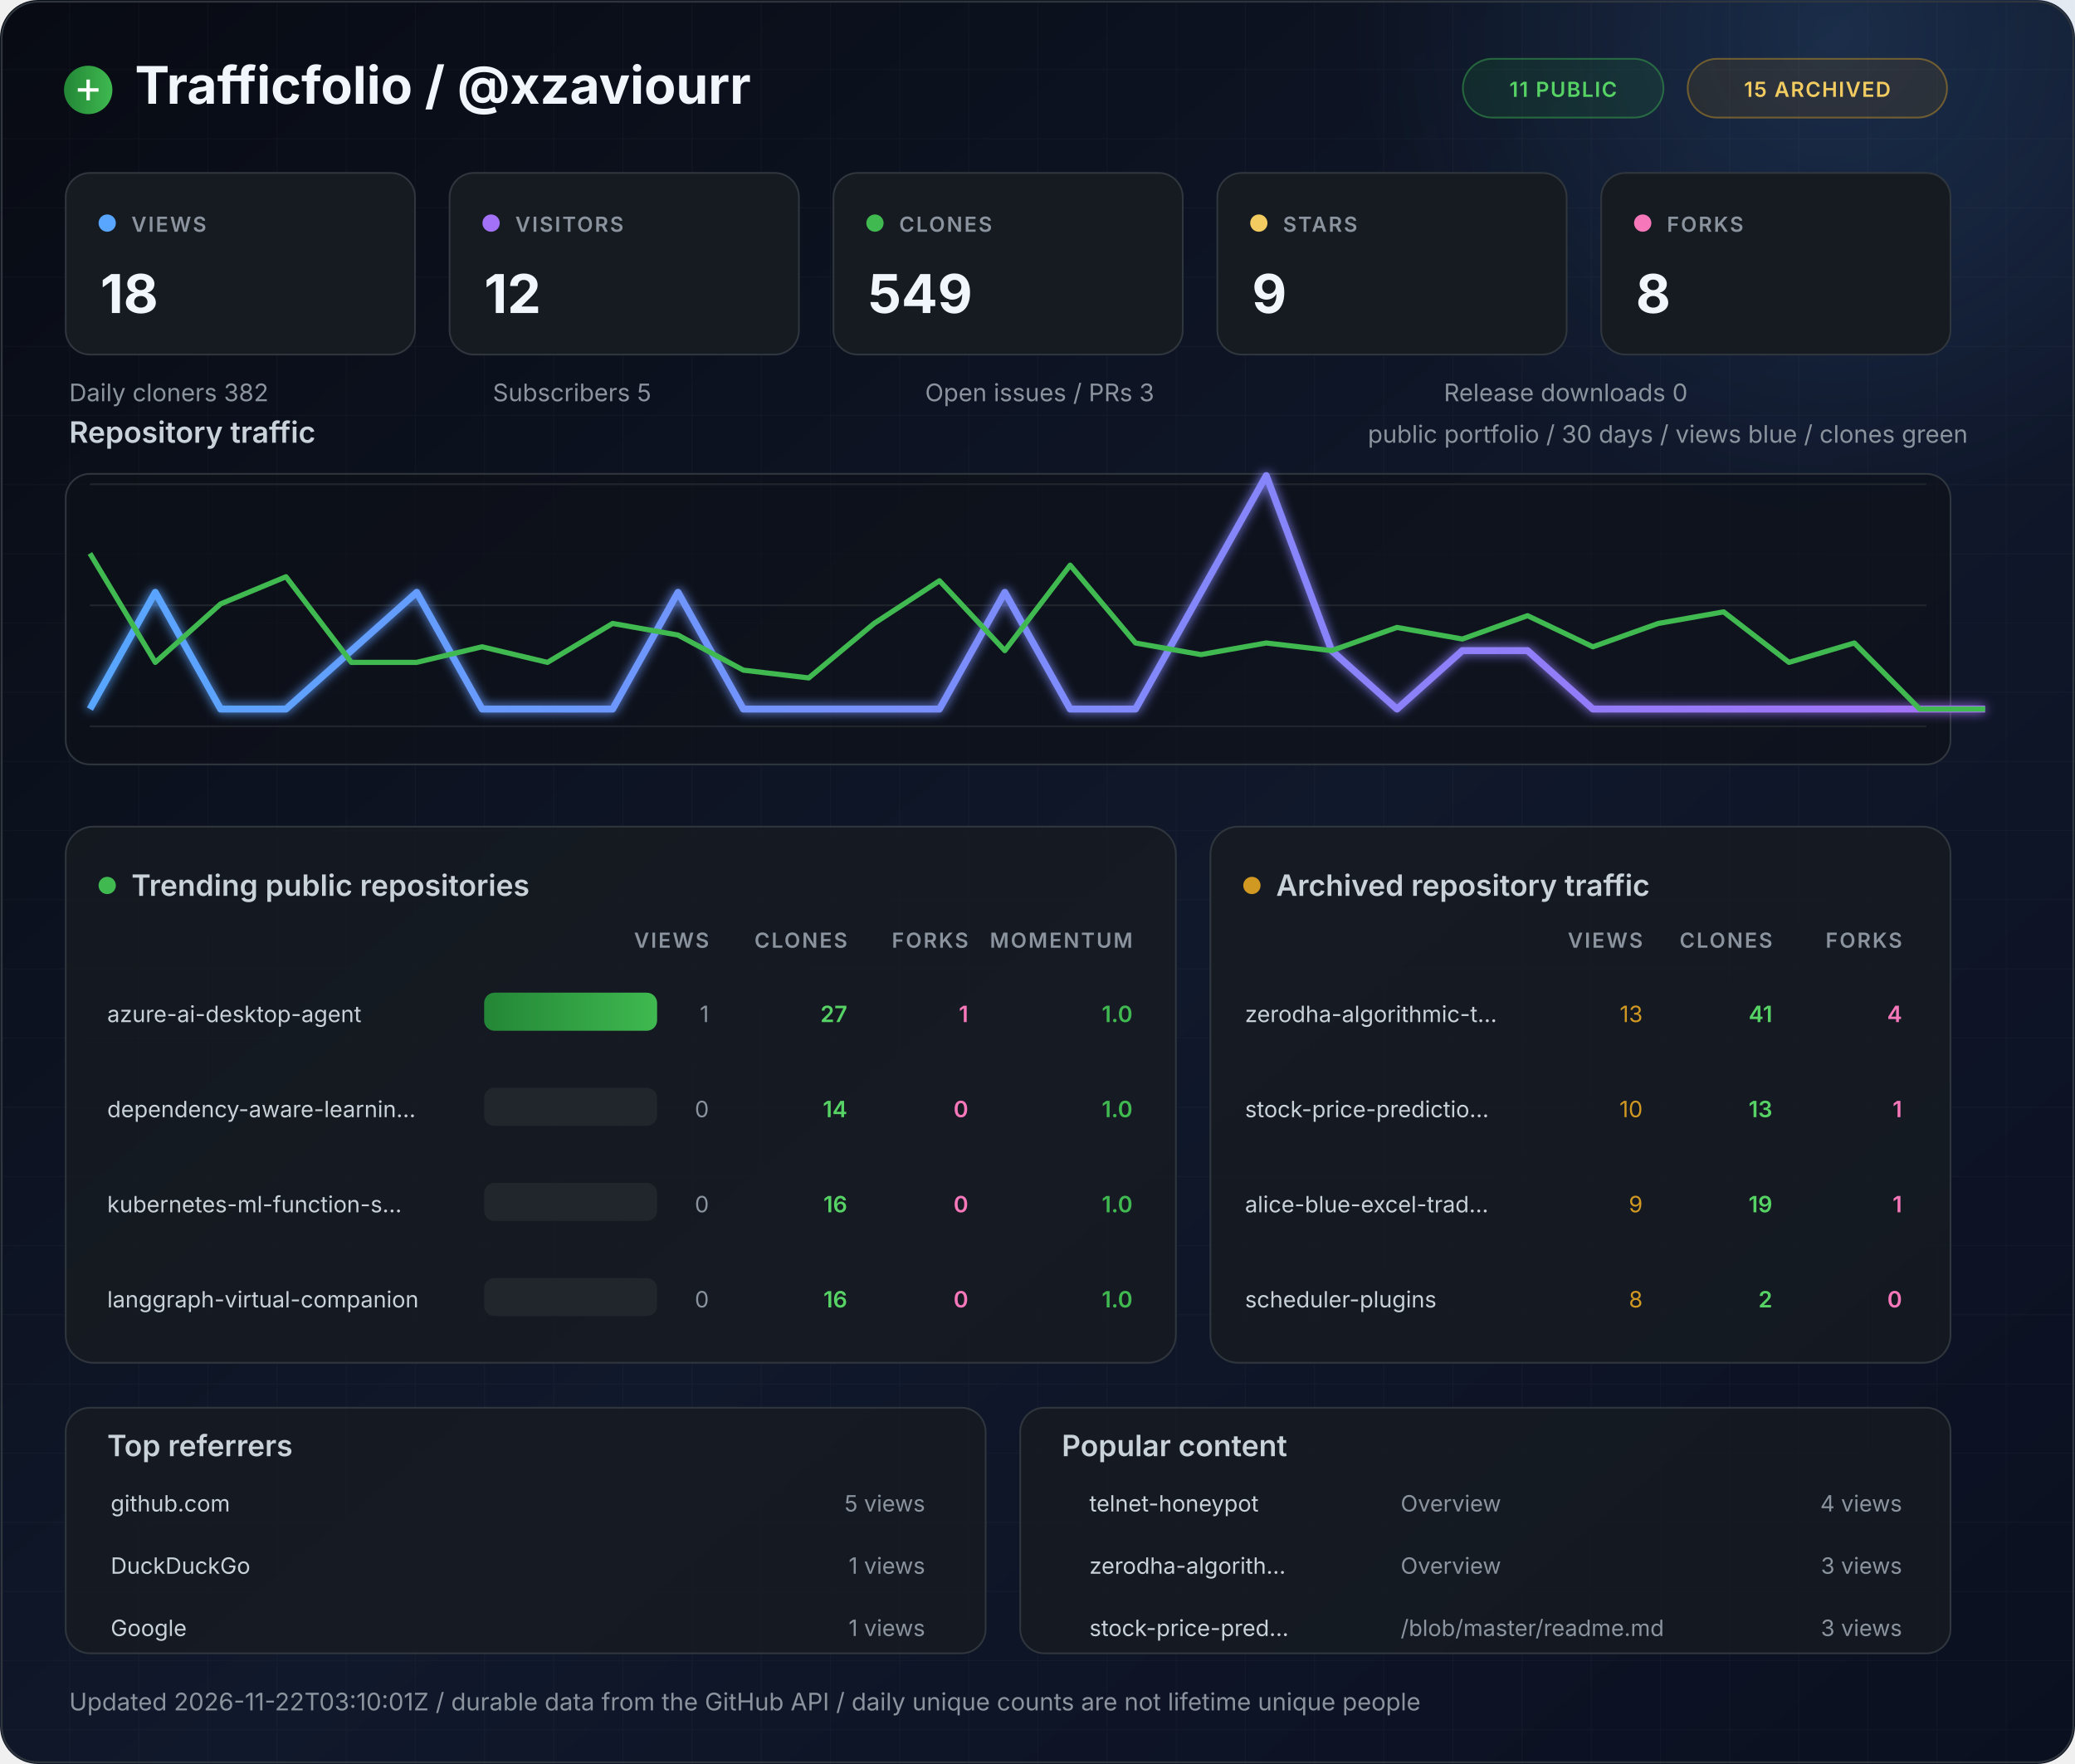
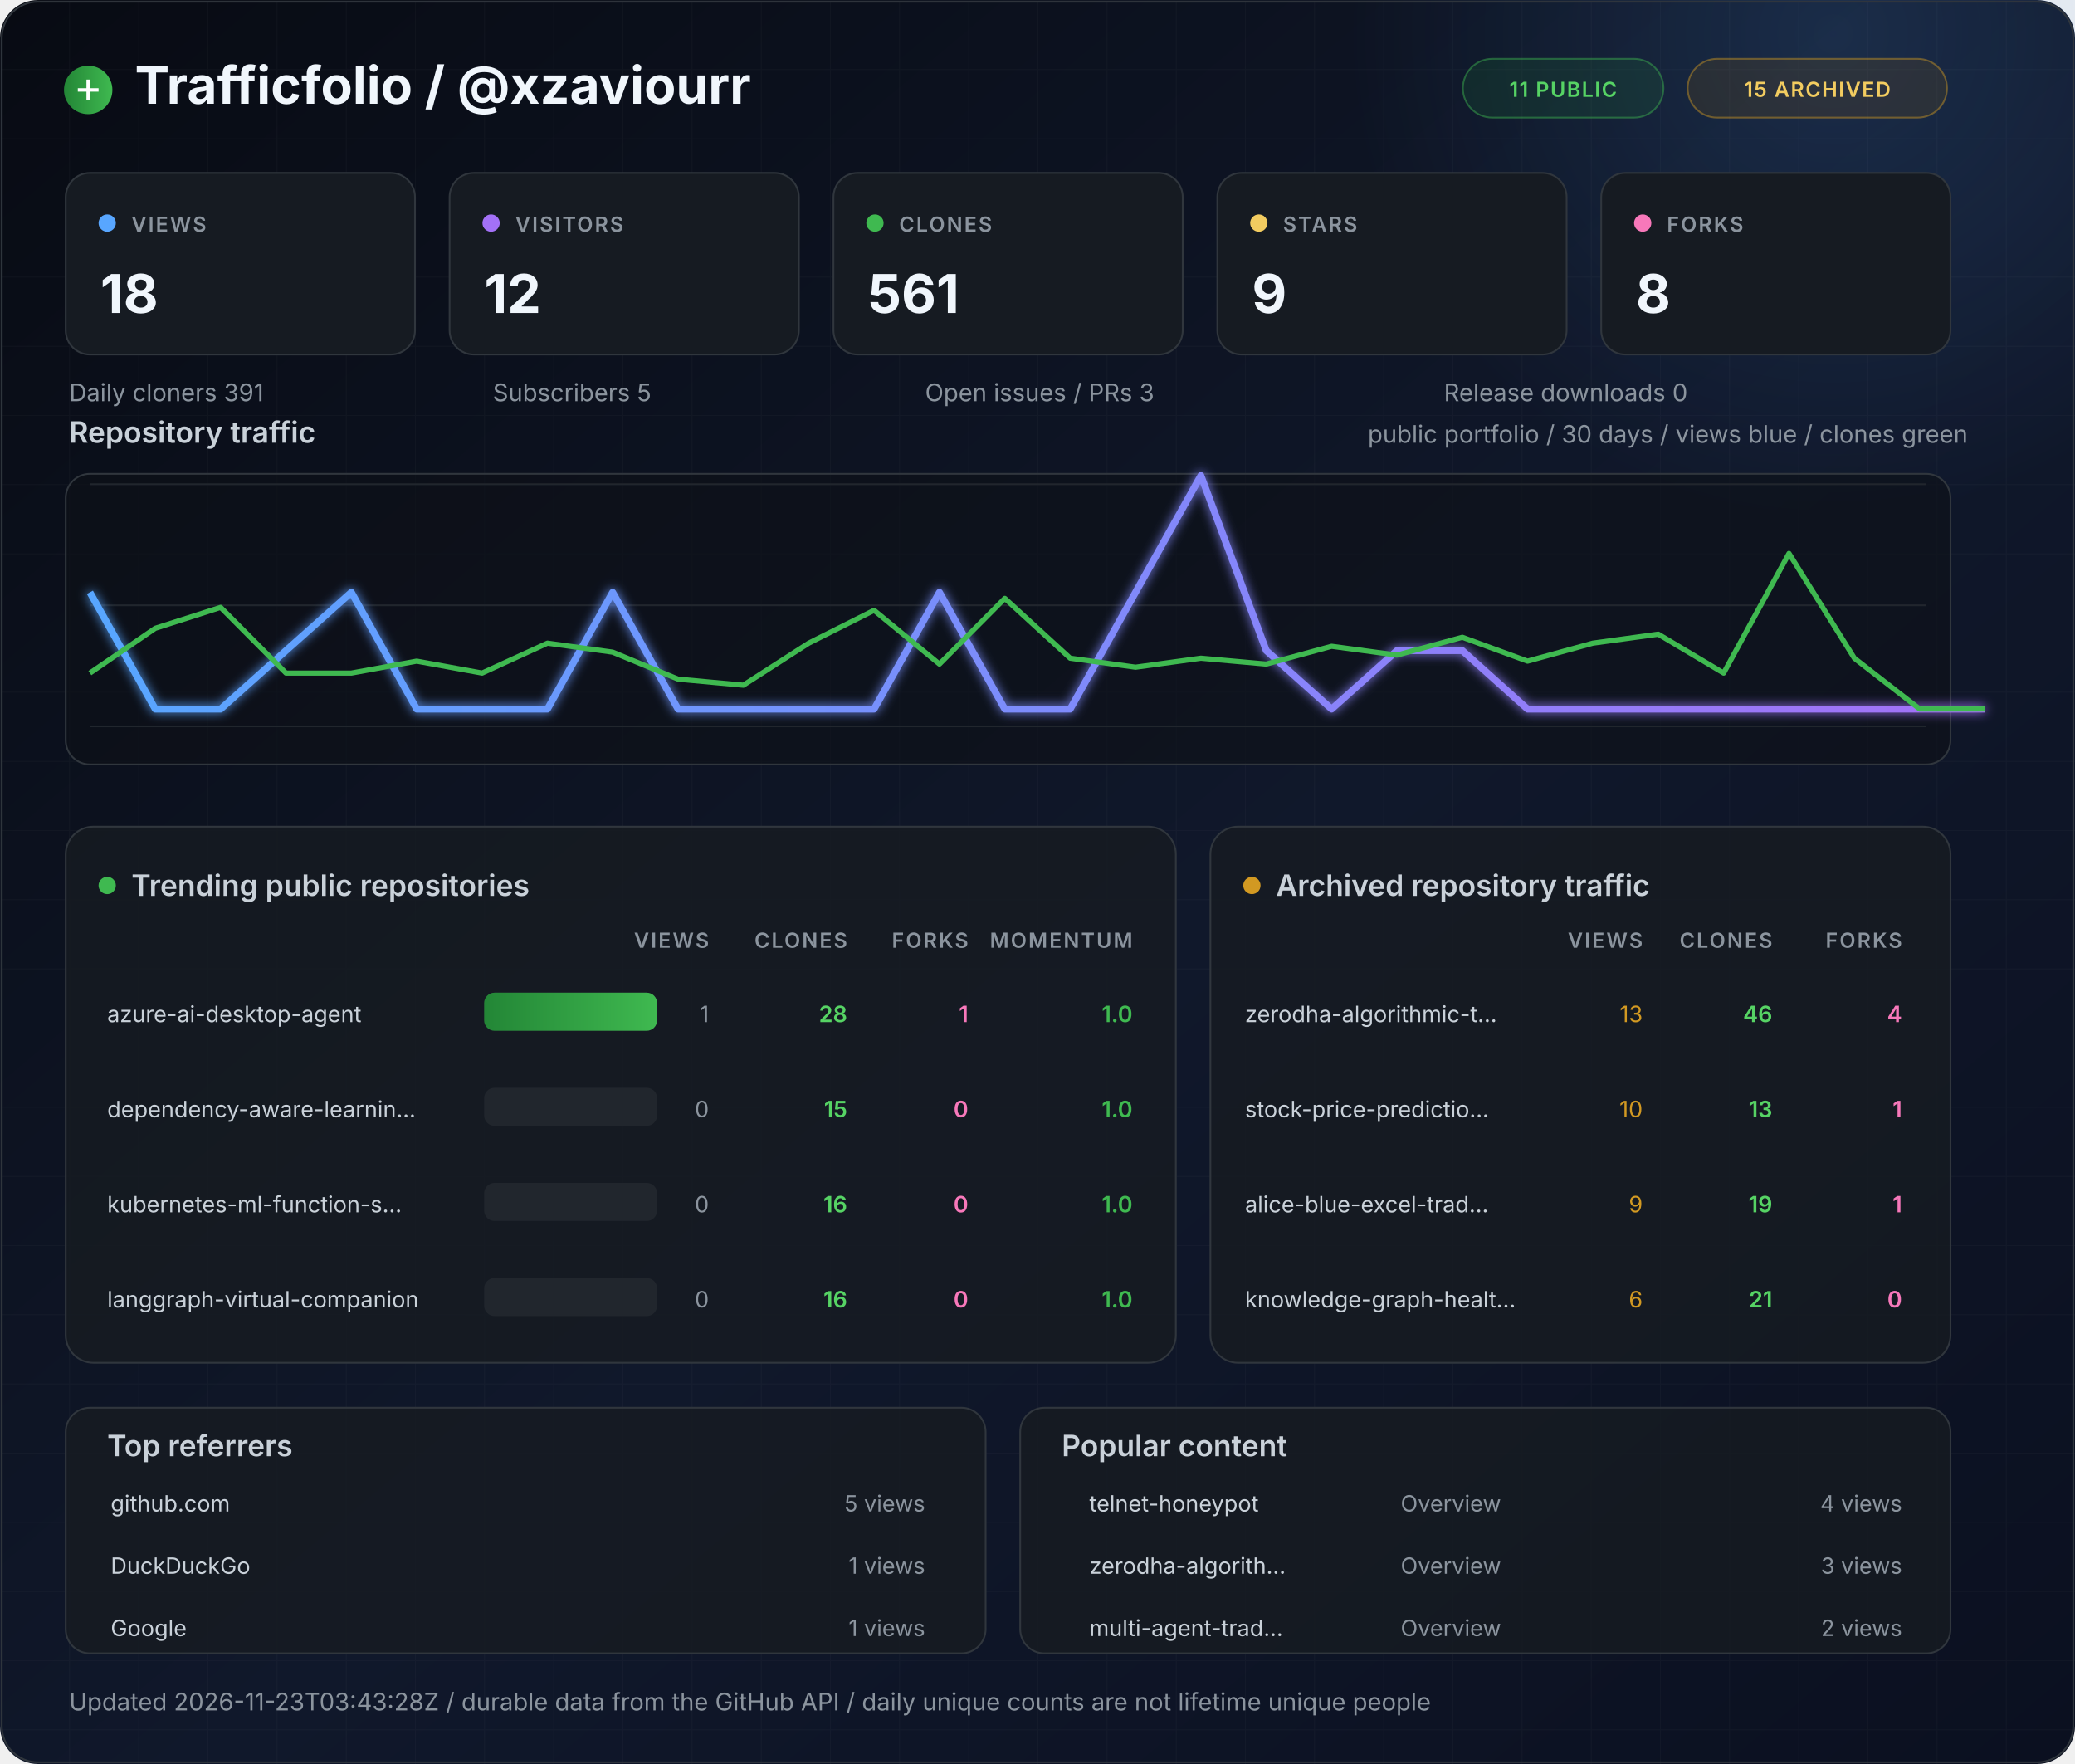
<svg xmlns="http://www.w3.org/2000/svg" width="1200" height="1020" viewBox="0 0 1200 1020" role="img" aria-label="Trafficfolio GitHub analytics dashboard for xzaviourr">
  <defs>
    <linearGradient id="bg" x1="0" y1="0" x2="1" y2="1">
      <stop stop-color="#080b13" />
      <stop offset=".55" stop-color="#10182b" />
      <stop offset="1" stop-color="#0b1020" />
    </linearGradient>
    <linearGradient id="line" x1="0" y1="0" x2="1" y2="0">
      <stop stop-color="#58a6ff" />
      <stop offset="1" stop-color="#a371f7" />
    </linearGradient>
    <linearGradient id="bar" x1="0" y1="0" x2="1" y2="0">
      <stop stop-color="#238636" />
      <stop offset="1" stop-color="#3fb950" />
    </linearGradient>
    <linearGradient id="archiveBar" x1="0" y1="0" x2="1" y2="0">
      <stop stop-color="#9e6a03" />
      <stop offset="1" stop-color="#f2cc60" />
    </linearGradient>
    <radialGradient id="ambient">
      <stop stop-color="#58a6ff" stop-opacity=".16" />
      <stop offset="1" stop-color="#58a6ff" stop-opacity="0" />
    </radialGradient>
    <pattern id="grid" width="40" height="40" patternUnits="userSpaceOnUse">
      <path d="M40 0H0V40" fill="none" stroke="#ffffff" stroke-opacity=".025" />
    </pattern>
    <filter id="glow">
      <feGaussianBlur stdDeviation="3" result="b" />
      <feMerge>
        <feMergeNode in="b" />
        <feMergeNode in="SourceGraphic" />
      </feMerge>
    </filter>
    <style>
    .title{font:750 30px -apple-system,BlinkMacSystemFont,"Segoe UI",sans-serif;fill:#f0f6fc}
    .subtitle{font:14px -apple-system,BlinkMacSystemFont,"Segoe UI",sans-serif;fill:#8b949e}
    .label{font:600 12px -apple-system,BlinkMacSystemFont,"Segoe UI",sans-serif;fill:#8b949e;letter-spacing:1px}
    .metric{font:700 31px -apple-system,BlinkMacSystemFont,"Segoe UI",sans-serif;fill:#f0f6fc}
    .section{font:600 17px -apple-system,BlinkMacSystemFont,"Segoe UI",sans-serif;fill:#c9d1d9}
    .repo,.value,.trend,.archive,.clone,.fork{font:13px -apple-system,BlinkMacSystemFont,"Segoe UI",sans-serif;fill:#c9d1d9}
    .value{fill:#8b949e} .trend{fill:#3fb950;font-weight:600} .archive{fill:#d29922}
    .clone{fill:#56d364;font-weight:600} .fork{fill:#f778ba;font-weight:600}
    .pill{font:600 12px -apple-system,BlinkMacSystemFont,"Segoe UI",sans-serif;letter-spacing:.7px}
  </style>
  </defs>
  <rect width="1200" height="1020" rx="22" fill="url(#bg)" />
  <rect width="1200" height="1020" rx="22" fill="url(#grid)" />
  <circle cx="1060" cy="20" r="280" fill="url(#ambient)" />
  <rect x="1" y="1" width="1198" height="1018" rx="21" fill="none" stroke="#30363d" />
  <circle cx="51" cy="52" r="14" fill="url(#bar)" />
  <path d="M45 52h12M51 46v12" stroke="#fff" stroke-width="2" />
  <text x="78" y="60" class="title">Trafficfolio / @xzaviourr</text>
  <rect x="846" y="34" width="116" height="34" rx="17" fill="#238636" fill-opacity=".16" stroke="#3fb950" stroke-opacity=".45" />
  <text x="904" y="56" text-anchor="middle" class="pill" fill="#56d364">11 PUBLIC</text>
  <rect x="976" y="34" width="150" height="34" rx="17" fill="#9e6a03" fill-opacity=".14" stroke="#d29922" stroke-opacity=".45" />
  <text x="1051" y="56" text-anchor="middle" class="pill" fill="#f2cc60">15 ARCHIVED</text>
  <rect x="38" y="100" width="202" height="105" rx="14" fill="#161b22" stroke="#30363d" />
  <circle cx="62" cy="129" r="5" fill="#58a6ff" />
  <text x="76" y="134" class="label">VIEWS</text>
  <text x="58" y="181" class="metric">18</text>
  <rect x="260" y="100" width="202" height="105" rx="14" fill="#161b22" stroke="#30363d" />
  <circle cx="284" cy="129" r="5" fill="#a371f7" />
  <text x="298" y="134" class="label">VISITORS</text>
  <text x="280" y="181" class="metric">12</text>
  <rect x="482" y="100" width="202" height="105" rx="14" fill="#161b22" stroke="#30363d" />
  <circle cx="506" cy="129" r="5" fill="#3fb950" />
  <text x="520" y="134" class="label">CLONES</text>
-   <text x="502" y="181" class="metric">549</text>
+   <text x="502" y="181" class="metric">561</text>
  <rect x="704" y="100" width="202" height="105" rx="14" fill="#161b22" stroke="#30363d" />
  <circle cx="728" cy="129" r="5" fill="#f2cc60" />
  <text x="742" y="134" class="label">STARS</text>
  <text x="724" y="181" class="metric">9</text>
  <rect x="926" y="100" width="202" height="105" rx="14" fill="#161b22" stroke="#30363d" />
  <circle cx="950" cy="129" r="5" fill="#f778ba" />
  <text x="964" y="134" class="label">FORKS</text>
  <text x="946" y="181" class="metric">8</text>
-   <text x="40" y="232" class="subtitle">Daily cloners 382</text>
+   <text x="40" y="232" class="subtitle">Daily cloners 391</text>
  <text x="285" y="232" class="subtitle">Subscribers 5</text>
  <text x="535" y="232" class="subtitle">Open issues / PRs 3</text>
  <text x="835" y="232" class="subtitle">Release downloads 0</text>
  <text x="40" y="256" class="section">Repository traffic</text>
  <text x="1138" y="256" text-anchor="end" class="subtitle">public portfolio / 30 days / views blue / clones green</text>
  <rect x="38" y="274" width="1090" height="168" rx="14" fill="#0d1117" fill-opacity=".62" stroke="#30363d" />
  <line x1="52" y1="420" x2="1114" y2="420" stroke="#21262d" />
  <line x1="52" y1="350" x2="1114" y2="350" stroke="#21262d" />
  <line x1="52" y1="280" x2="1114" y2="280" stroke="#21262d" />
-   <polyline points="52.0,410.0 89.8,342.5 127.6,410.0 165.4,410.0 203.2,376.2 241.0,342.5 278.8,410.0 316.6,410.0 354.3,410.0 392.1,342.5 429.9,410.0 467.7,410.0 505.5,410.0 543.3,410.0 581.1,342.5 618.9,410.0 656.7,410.0 694.5,342.5 732.3,275.0 770.1,376.2 807.9,410.0 845.7,376.2 883.4,376.2 921.2,410.0 959.0,410.0 996.8,410.0 1034.6,410.0 1072.4,410.0 1110.2,410.0 1148.0,410.0" fill="none" stroke="url(#line)" stroke-width="4" stroke-linejoin="round" filter="url(#glow)" />
-   <polyline points="52.0,320.0 89.8,383.0 127.6,349.2 165.4,333.5 203.2,383.0 241.0,383.0 278.8,374.0 316.6,383.0 354.3,360.5 392.1,367.2 429.9,387.5 467.7,392.0 505.5,360.5 543.3,335.8 581.1,376.2 618.9,326.8 656.7,371.8 694.5,378.5 732.3,371.8 770.1,376.2 807.9,362.8 845.7,369.5 883.4,356.0 921.2,374.0 959.0,360.5 996.8,353.8 1034.6,383.0 1072.4,371.8 1110.2,410.0 1148.0,410.0" fill="none" stroke="#3fb950" stroke-width="3" stroke-linejoin="round" />
+   <polyline points="52.0,342.5 89.8,410.0 127.6,410.0 165.4,376.2 203.2,342.5 241.0,410.0 278.8,410.0 316.6,410.0 354.3,342.5 392.1,410.0 429.9,410.0 467.7,410.0 505.5,410.0 543.3,342.5 581.1,410.0 618.9,410.0 656.7,342.5 694.5,275.0 732.3,376.2 770.1,410.0 807.9,376.2 845.7,376.2 883.4,410.0 921.2,410.0 959.0,410.0 996.8,410.0 1034.6,410.0 1072.4,410.0 1110.2,410.0 1148.0,410.0" fill="none" stroke="url(#line)" stroke-width="4" stroke-linejoin="round" filter="url(#glow)" />
+   <polyline points="52.0,389.2 89.8,363.3 127.6,351.2 165.4,389.2 203.2,389.2 241.0,382.3 278.8,389.2 316.6,371.9 354.3,377.1 392.1,392.7 429.9,396.2 467.7,371.9 505.5,352.9 543.3,384.0 581.1,346.0 618.9,380.6 656.7,385.8 694.5,380.6 732.3,384.0 770.1,373.7 807.9,378.8 845.7,368.5 883.4,382.3 921.2,371.9 959.0,366.7 996.8,389.2 1034.6,320.0 1072.4,380.6 1110.2,410.0 1148.0,410.0" fill="none" stroke="#3fb950" stroke-width="3" stroke-linejoin="round" />
  <rect x="38" y="478" width="642" height="310" rx="16" fill="#161b22" fill-opacity=".82" stroke="#30363d" />
  <circle cx="62" cy="512" r="5" fill="#3fb950" />
  <text x="76" y="518" class="section">Trending public repositories</text>
  <text x="410" y="548" text-anchor="end" class="label">VIEWS</text>
  <text x="490" y="548" text-anchor="end" class="label">CLONES</text>
  <text x="560" y="548" text-anchor="end" class="label">FORKS</text>
  <text x="655" y="548" text-anchor="end" class="label">MOMENTUM</text>
  <text x="62" y="591" class="repo">azure-ai-desktop-agent</text>
  <rect x="280" y="574" width="100" height="22" rx="6" fill="#21262d" />
  <rect x="280" y="574" width="100" height="22" rx="6" fill="url(#bar)" />
  <text x="410" y="591" text-anchor="end" class="value">1</text>
-   <text x="490" y="591" text-anchor="end" class="clone">27</text>
+   <text x="490" y="591" text-anchor="end" class="clone">28</text>
  <text x="560" y="591" text-anchor="end" class="fork">1</text>
  <text x="655" y="591" text-anchor="end" class="trend">1.0</text>
  <text x="62" y="646" class="repo">dependency-aware-learnin...</text>
  <rect x="280" y="629" width="100" height="22" rx="6" fill="#21262d" />
  <rect x="280" y="629" width="0" height="22" rx="6" fill="url(#bar)" />
  <text x="410" y="646" text-anchor="end" class="value">0</text>
-   <text x="490" y="646" text-anchor="end" class="clone">14</text>
+   <text x="490" y="646" text-anchor="end" class="clone">15</text>
  <text x="560" y="646" text-anchor="end" class="fork">0</text>
  <text x="655" y="646" text-anchor="end" class="trend">1.0</text>
  <text x="62" y="701" class="repo">kubernetes-ml-function-s...</text>
  <rect x="280" y="684" width="100" height="22" rx="6" fill="#21262d" />
  <rect x="280" y="684" width="0" height="22" rx="6" fill="url(#bar)" />
  <text x="410" y="701" text-anchor="end" class="value">0</text>
  <text x="490" y="701" text-anchor="end" class="clone">16</text>
  <text x="560" y="701" text-anchor="end" class="fork">0</text>
  <text x="655" y="701" text-anchor="end" class="trend">1.0</text>
  <text x="62" y="756" class="repo">langgraph-virtual-companion</text>
  <rect x="280" y="739" width="100" height="22" rx="6" fill="#21262d" />
  <rect x="280" y="739" width="0" height="22" rx="6" fill="url(#bar)" />
  <text x="410" y="756" text-anchor="end" class="value">0</text>
  <text x="490" y="756" text-anchor="end" class="clone">16</text>
  <text x="560" y="756" text-anchor="end" class="fork">0</text>
  <text x="655" y="756" text-anchor="end" class="trend">1.0</text>
  <rect x="700" y="478" width="428" height="310" rx="16" fill="#161b22" fill-opacity=".82" stroke="#30363d" />
  <circle cx="724" cy="512" r="5" fill="#d29922" />
  <text x="738" y="518" class="section">Archived repository traffic</text>
  <text x="950" y="548" text-anchor="end" class="label">VIEWS</text>
  <text x="1025" y="548" text-anchor="end" class="label">CLONES</text>
  <text x="1100" y="548" text-anchor="end" class="label">FORKS</text>
  <text x="720" y="591" class="repo">zerodha-algorithmic-t...</text>
  <text x="950" y="591" text-anchor="end" class="archive">13</text>
-   <text x="1025" y="591" text-anchor="end" class="clone">41</text>
+   <text x="1025" y="591" text-anchor="end" class="clone">46</text>
  <text x="1100" y="591" text-anchor="end" class="fork">4</text>
  <text x="720" y="646" class="repo">stock-price-predictio...</text>
  <text x="950" y="646" text-anchor="end" class="archive">10</text>
  <text x="1025" y="646" text-anchor="end" class="clone">13</text>
  <text x="1100" y="646" text-anchor="end" class="fork">1</text>
  <text x="720" y="701" class="repo">alice-blue-excel-trad...</text>
  <text x="950" y="701" text-anchor="end" class="archive">9</text>
  <text x="1025" y="701" text-anchor="end" class="clone">19</text>
  <text x="1100" y="701" text-anchor="end" class="fork">1</text>
-   <text x="720" y="756" class="repo">scheduler-plugins</text>
-   <text x="950" y="756" text-anchor="end" class="archive">8</text>
-   <text x="1025" y="756" text-anchor="end" class="clone">2</text>
+   <text x="720" y="756" class="repo">knowledge-graph-healt...</text>
+   <text x="950" y="756" text-anchor="end" class="archive">6</text>
+   <text x="1025" y="756" text-anchor="end" class="clone">21</text>
  <text x="1100" y="756" text-anchor="end" class="fork">0</text>
  <rect x="38" y="814" width="532" height="142" rx="14" fill="#161b22" fill-opacity=".82" stroke="#30363d" />
  <text x="62" y="842" class="section">Top referrers</text>
  <text x="64" y="874" class="repo">github.com</text>
  <text x="535" y="874" text-anchor="end" class="value">5 views</text>
  <text x="64" y="910" class="repo">DuckDuckGo</text>
  <text x="535" y="910" text-anchor="end" class="value">1 views</text>
  <text x="64" y="946" class="repo">Google</text>
  <text x="535" y="946" text-anchor="end" class="value">1 views</text>
  <rect x="590" y="814" width="538" height="142" rx="14" fill="#161b22" fill-opacity=".82" stroke="#30363d" />
  <text x="614" y="842" class="section">Popular content</text>
  <text x="630" y="874" class="repo">telnet-honeypot</text>
  <text x="810" y="874" class="value">Overview</text>
  <text x="1100" y="874" text-anchor="end" class="value">4 views</text>
  <text x="630" y="910" class="repo">zerodha-algorith...</text>
  <text x="810" y="910" class="value">Overview</text>
  <text x="1100" y="910" text-anchor="end" class="value">3 views</text>
-   <text x="630" y="946" class="repo">stock-price-pred...</text>
-   <text x="810" y="946" class="value">/blob/master/readme.md</text>
-   <text x="1100" y="946" text-anchor="end" class="value">3 views</text>
-   <text x="40" y="989" class="subtitle">Updated 2026-11-22T03:10:01Z / durable data from the GitHub API / daily unique counts are not lifetime unique people</text>
+   <text x="630" y="946" class="repo">multi-agent-trad...</text>
+   <text x="810" y="946" class="value">Overview</text>
+   <text x="1100" y="946" text-anchor="end" class="value">2 views</text>
+   <text x="40" y="989" class="subtitle">Updated 2026-11-23T03:43:28Z / durable data from the GitHub API / daily unique counts are not lifetime unique people</text>
</svg>
